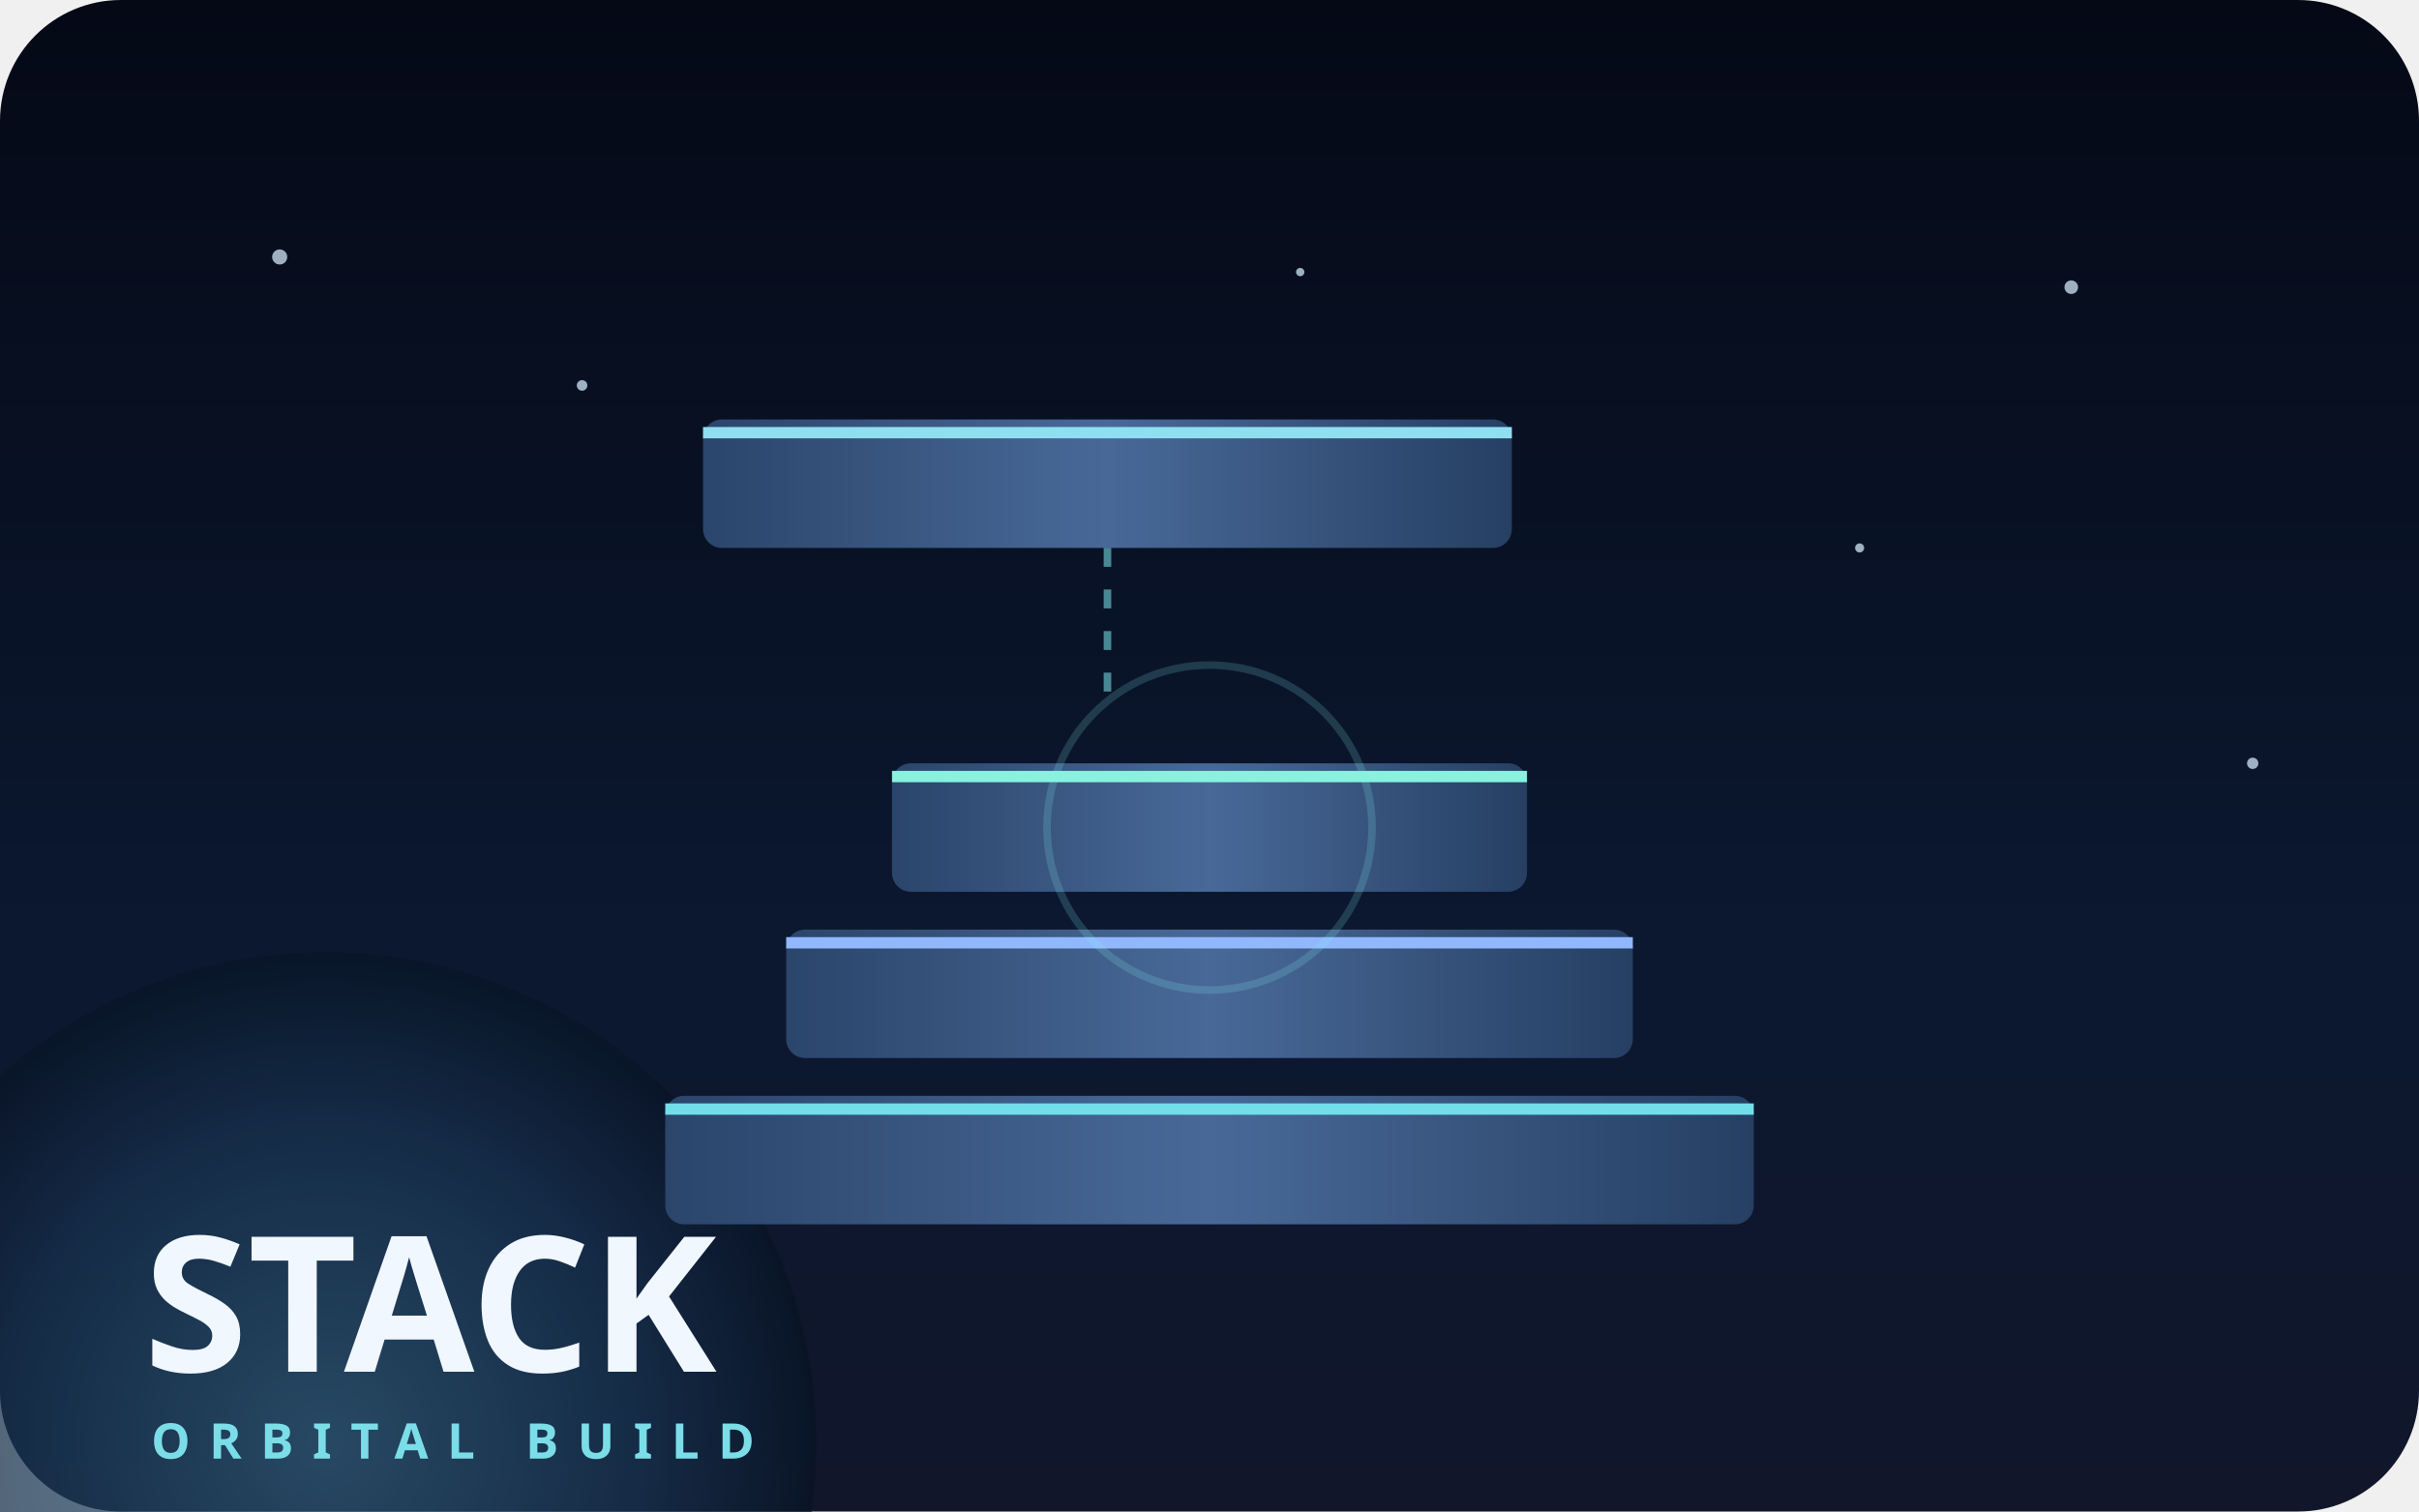
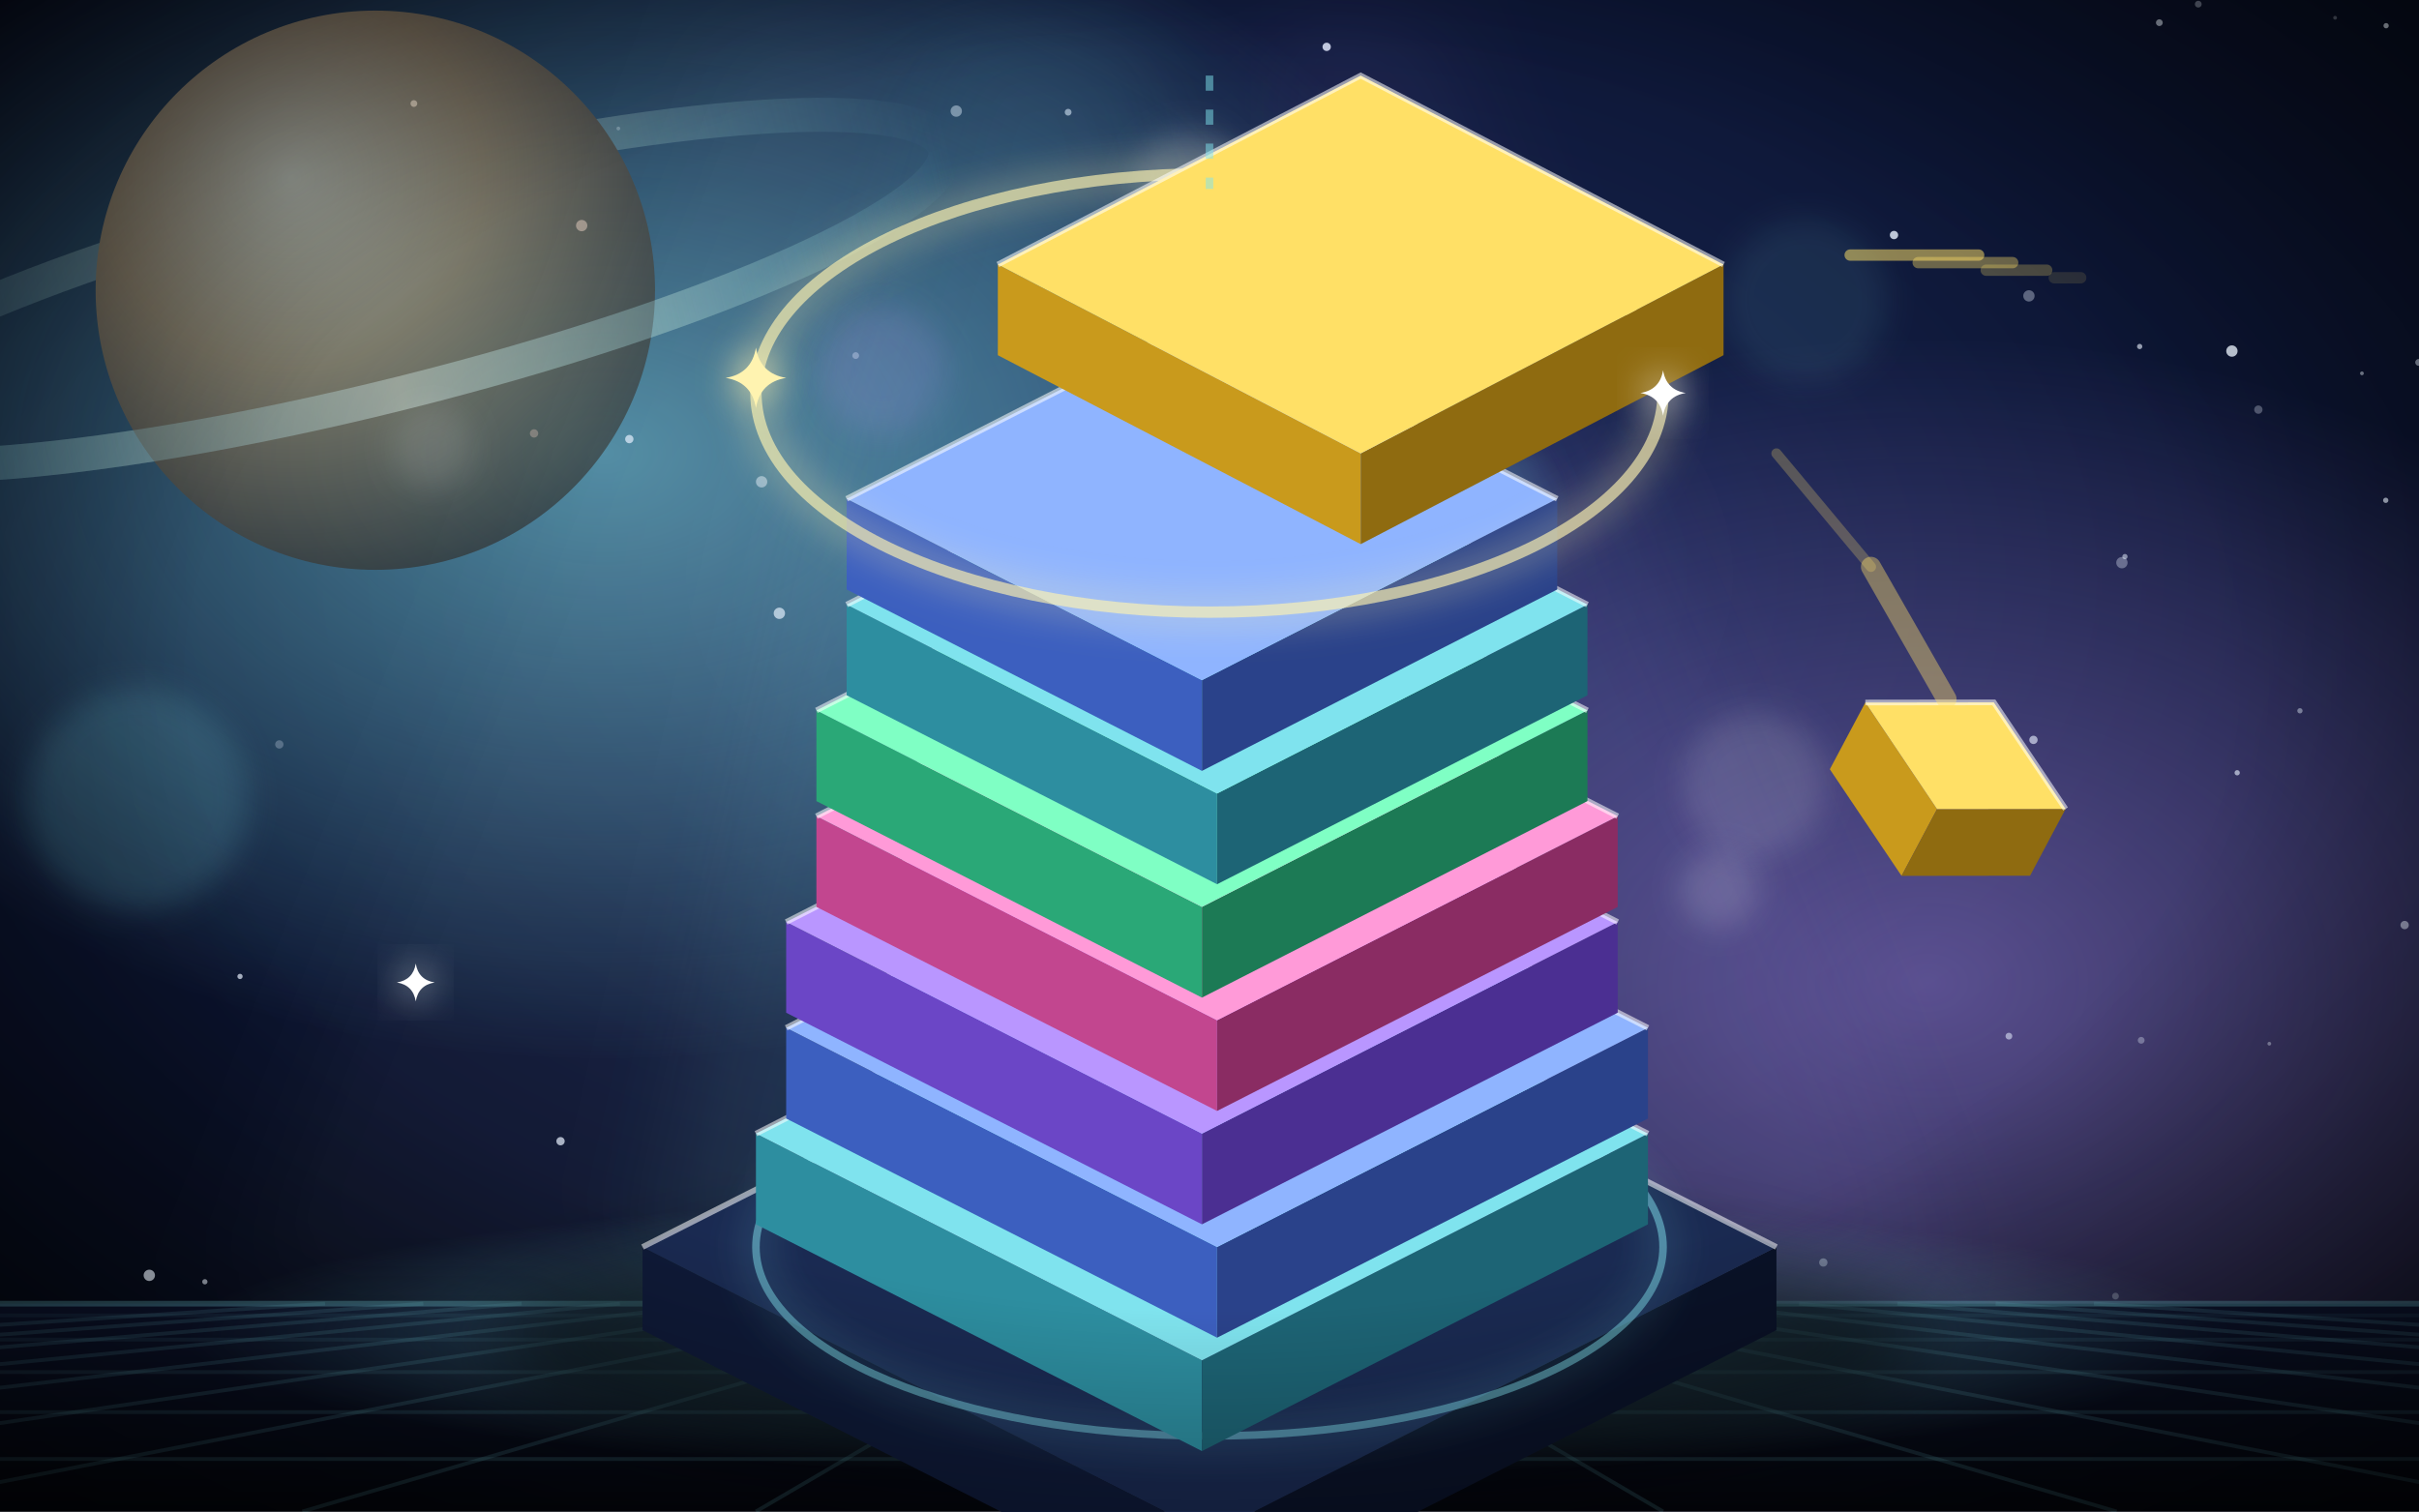
<svg xmlns="http://www.w3.org/2000/svg" viewBox="0 0 640 400">
  <defs>
-     <linearGradient id="space" x1="0" y1="0" x2="0" y2="1">
-       <stop stop-color="#050916" />
-       <stop offset=".62" stop-color="#0b1830" />
-       <stop offset="1" stop-color="#11162a" />
-     </linearGradient>
-     <linearGradient id="module" x1="0" y1="0" x2="1" y2="0">
-       <stop stop-color="#2b456b" />
-       <stop offset=".5" stop-color="#486998" />
-       <stop offset="1" stop-color="#263f63" />
-     </linearGradient>
-     <radialGradient id="planet">
-       <stop stop-color="#315d7a" />
-       <stop offset=".65" stop-color="#17334f" />
-       <stop offset="1" stop-color="#081426" />
-     </radialGradient>
+     <radialGradient id="bg" cx="50%" cy="38%" r="78%">
+       <stop offset="0" stop-color="#1d2c5e" />
+       <stop offset=".55" stop-color="#0c1533" />
+       <stop offset="1" stop-color="#04070f" />
+     </radialGradient>
+     <radialGradient id="neb1" cx="50%" cy="50%" r="50%">
+       <stop offset="0" stop-color="#7fe3ee" stop-opacity=".55" />
+       <stop offset="1" stop-color="#7fe3ee" stop-opacity="0" />
+     </radialGradient>
+     <radialGradient id="neb2" cx="50%" cy="50%" r="50%">
+       <stop offset="0" stop-color="#b996ff" stop-opacity=".45" />
+       <stop offset="1" stop-color="#b996ff" stop-opacity="0" />
+     </radialGradient>
+     <radialGradient id="floorglow" cx="50%" cy="50%" r="50%">
+       <stop offset="0" stop-color="#7fe3ee" stop-opacity=".6" />
+       <stop offset="1" stop-color="#7fe3ee" stop-opacity="0" />
+     </radialGradient>
+     <linearGradient id="flo" x1="0" y1="0" x2="0" y2="1">
+       <stop offset="0" stop-color="#0d1530" />
+       <stop offset="1" stop-color="#03050b" />
+     </linearGradient>
+     <radialGradient id="vig" cx="50%" cy="45%" r="72%">
+       <stop offset=".58" stop-color="#000" stop-opacity="0" />
+       <stop offset="1" stop-color="#000" stop-opacity=".6" />
+     </radialGradient>
+     <linearGradient id="chrome" x1="0" y1="0" x2="0" y2="1">
+       <stop offset="0" stop-color="#f6fbff" />
+       <stop offset=".45" stop-color="#9fb0c4" />
+       <stop offset=".55" stop-color="#5d6c80" />
+       <stop offset="1" stop-color="#cfdbe8" />
+     </linearGradient>
+     <linearGradient id="gold" x1="0" y1="0" x2="0" y2="1">
+       <stop offset="0" stop-color="#fff3b0" />
+       <stop offset=".5" stop-color="#ffb81f" />
+       <stop offset="1" stop-color="#b86a00" />
+     </linearGradient>
+     <filter id="glow" x="-50%" y="-50%" width="200%" height="200%">
+       <feGaussianBlur stdDeviation="5" result="b" />
+       <feMerge>
+         <feMergeNode in="b" />
+         <feMergeNode in="SourceGraphic" />
+       </feMerge>
+     </filter>
+     <filter id="soft" x="-50%" y="-50%" width="200%" height="200%">
+       <feGaussianBlur stdDeviation="10" />
+     </filter>
+     <filter id="blur2" x="-50%" y="-50%" width="200%" height="200%">
+       <feGaussianBlur stdDeviation="2" />
+     </filter>
+     <filter id="bokeh" x="-50%" y="-50%" width="200%" height="200%">
+       <feGaussianBlur stdDeviation="4" />
+     </filter>
+     <filter id="ray" x="-20%" y="-20%" width="140%" height="140%">
+       <feGaussianBlur stdDeviation="14" />
+     </filter>
+     <filter id="shadow" x="-30%" y="-30%" width="160%" height="160%">
+       <feDropShadow dx="0" dy="9" stdDeviation="9" flood-color="#000" flood-opacity=".6" />
+     </filter>
  </defs>
-   <rect width="640" height="400" rx="32" fill="url(#space)" />
-   <circle cx="86" cy="382" r="130" fill="url(#planet)" opacity=".72" />
-   <g fill="#d8efff" opacity=".72">
-     <circle cx="74" cy="68" r="2" />
-     <circle cx="154" cy="102" r="1.4" />
-     <circle cx="548" cy="76" r="1.8" />
-     <circle cx="492" cy="145" r="1.2" />
-     <circle cx="596" cy="202" r="1.5" />
-     <circle cx="344" cy="72" r="1.1" />
-   </g>
-   <g>
-     <rect x="176" y="290" width="288" height="34" rx="5" fill="url(#module)" />
-     <rect x="176" y="292" width="288" height="3" fill="#72deea" />
-     <rect x="208" y="246" width="224" height="34" rx="5" fill="url(#module)" />
-     <rect x="208" y="248" width="224" height="3" fill="#91b8ff" />
-     <rect x="236" y="202" width="168" height="34" rx="5" fill="url(#module)" />
-     <rect x="236" y="204" width="168" height="3" fill="#8af1df" />
-     <rect x="186" y="111" width="214" height="34" rx="5" fill="url(#module)" />
-     <rect x="186" y="113" width="214" height="3" fill="#8fdff1" />
-     <path d="M293 145v43" stroke="#7ce8ef" stroke-width="2" stroke-dasharray="5 6" opacity=".55" />
-     <circle cx="320" cy="219" r="43" fill="none" stroke="#85efef" stroke-width="2" opacity=".18" />
-   </g>
-   <text x="38" y="363" fill="#f0f7ff" font-size="50" font-family="system-ui,sans-serif" font-weight="900">STACK</text>
-   <text x="40" y="386" fill="#7bdde8" font-size="13" font-family="system-ui,sans-serif" font-weight="700" letter-spacing="5">ORBITAL BUILD</text>
+   <rect width="640" height="400" fill="url(#bg)" />
+   <ellipse cx="160" cy="120" rx="240" ry="160" fill="url(#neb1)" />
+   <ellipse cx="510" cy="260" rx="240" ry="170" fill="url(#neb2)" />
+   <circle cx="617.8" cy="4.7" r="0.5" fill="#e8f1ff" opacity="0.35" />
+   <circle cx="631.3" cy="6.8" r="0.7" fill="#e8f1ff" opacity="0.81" />
+   <circle cx="639.9" cy="95.9" r="0.9" fill="#e8f1ff" opacity="0.55" />
+   <circle cx="227.7" cy="156.9" r="0.9" fill="#e8f1ff" opacity="0.40" />
+   <circle cx="549.0" cy="349.8" r="0.9" fill="#e8f1ff" opacity="0.40" />
+   <circle cx="591.9" cy="204.5" r="0.7" fill="#e8f1ff" opacity="0.63" />
+   <circle cx="538.0" cy="195.8" r="1.1" fill="#e8f1ff" opacity="0.62" />
+   <circle cx="230.4" cy="227.8" r="1.1" fill="#e8f1ff" opacity="0.51" />
+   <circle cx="552.7" cy="398.1" r="1.1" fill="#e8f1ff" opacity="0.87" />
+   <circle cx="536.8" cy="78.3" r="1.5" fill="#e8f1ff" opacity="0.36" />
+   <circle cx="600.4" cy="276.2" r="0.5" fill="#e8f1ff" opacity="0.44" />
+   <circle cx="316.8" cy="354.8" r="0.5" fill="#e8f1ff" opacity="0.83" />
+   <circle cx="253.0" cy="29.4" r="1.5" fill="#e8f1ff" opacity="0.44" />
+   <circle cx="590.5" cy="92.9" r="1.5" fill="#e8f1ff" opacity="0.87" />
+   <circle cx="226.4" cy="94.1" r="0.9" fill="#e8f1ff" opacity="0.36" />
+   <circle cx="400.7" cy="154.8" r="1.1" fill="#e8f1ff" opacity="0.47" />
+   <circle cx="282.6" cy="29.7" r="0.9" fill="#e8f1ff" opacity="0.56" />
+   <circle cx="73.9" cy="197.0" r="1.1" fill="#e8f1ff" opacity="0.26" />
+   <circle cx="166.4" cy="387.1" r="0.5" fill="#e8f1ff" opacity="0.44" />
+   <circle cx="26.5" cy="357.6" r="0.9" fill="#e8f1ff" opacity="0.35" />
+   <circle cx="320.0" cy="192.4" r="1.1" fill="#e8f1ff" opacity="0.28" />
+   <circle cx="39.5" cy="337.5" r="1.5" fill="#e8f1ff" opacity="0.87" />
+   <circle cx="148.3" cy="302.0" r="1.1" fill="#e8f1ff" opacity="0.70" />
+   <circle cx="163.6" cy="34.0" r="0.5" fill="#e8f1ff" opacity="0.29" />
+   <circle cx="482.4" cy="334.1" r="1.1" fill="#e8f1ff" opacity="0.48" />
+   <circle cx="395.9" cy="282.1" r="1.5" fill="#e8f1ff" opacity="0.54" />
+   <circle cx="351.0" cy="12.4" r="1.1" fill="#e8f1ff" opacity="0.83" />
+   <circle cx="571.3" cy="6.0" r="0.9" fill="#e8f1ff" opacity="0.65" />
+   <circle cx="581.6" cy="1.1" r="0.9" fill="#e8f1ff" opacity="0.41" />
+   <circle cx="631.2" cy="132.4" r="0.7" fill="#e8f1ff" opacity="0.69" />
+   <circle cx="201.5" cy="127.5" r="1.5" fill="#e8f1ff" opacity="0.48" />
+   <circle cx="144.1" cy="370.2" r="0.7" fill="#e8f1ff" opacity="0.67" />
+   <circle cx="323.6" cy="378.5" r="1.5" fill="#e8f1ff" opacity="0.51" />
+   <circle cx="559.7" cy="343.0" r="0.9" fill="#e8f1ff" opacity="0.31" />
+   <circle cx="219.9" cy="295.1" r="1.5" fill="#e8f1ff" opacity="0.65" />
+   <circle cx="366.0" cy="48.6" r="1.5" fill="#e8f1ff" opacity="0.25" />
+   <circle cx="501.1" cy="62.2" r="1.1" fill="#e8f1ff" opacity="0.80" />
+   <circle cx="419.7" cy="231.5" r="1.5" fill="#e8f1ff" opacity="0.65" />
+   <circle cx="206.2" cy="162.3" r="1.5" fill="#e8f1ff" opacity="0.67" />
+   <circle cx="402.4" cy="398.2" r="1.1" fill="#e8f1ff" opacity="0.63" />
+   <circle cx="531.5" cy="274.2" r="0.9" fill="#e8f1ff" opacity="0.55" />
+   <circle cx="386.9" cy="226.7" r="1.1" fill="#e8f1ff" opacity="0.27" />
+   <circle cx="215.7" cy="303.9" r="0.9" fill="#e8f1ff" opacity="0.90" />
+   <circle cx="38.7" cy="366.5" r="1.5" fill="#e8f1ff" opacity="0.76" />
+   <circle cx="63.5" cy="258.4" r="0.7" fill="#e8f1ff" opacity="0.73" />
+   <circle cx="45.3" cy="352.6" r="1.1" fill="#e8f1ff" opacity="0.60" />
+   <circle cx="566.1" cy="91.7" r="0.7" fill="#e8f1ff" opacity="0.65" />
+   <circle cx="562.2" cy="147.3" r="0.7" fill="#e8f1ff" opacity="0.52" />
+   <circle cx="561.4" cy="148.9" r="1.5" fill="#e8f1ff" opacity="0.35" />
+   <circle cx="110.9" cy="398.7" r="1.1" fill="#e8f1ff" opacity="0.55" />
+   <circle cx="109.5" cy="27.4" r="0.9" fill="#e8f1ff" opacity="0.85" />
+   <circle cx="624.9" cy="98.8" r="0.5" fill="#e8f1ff" opacity="0.54" />
+   <circle cx="259.0" cy="260.8" r="0.5" fill="#e8f1ff" opacity="0.68" />
+   <circle cx="636.2" cy="244.8" r="1.1" fill="#e8f1ff" opacity="0.54" />
+   <circle cx="215.0" cy="354.7" r="1.5" fill="#e8f1ff" opacity="0.76" />
+   <circle cx="249.8" cy="322.3" r="1.1" fill="#e8f1ff" opacity="0.70" />
+   <circle cx="321.3" cy="49.9" r="0.9" fill="#e8f1ff" opacity="0.54" />
+   <circle cx="306.9" cy="389.0" r="1.5" fill="#e8f1ff" opacity="0.55" />
+   <circle cx="54.2" cy="339.2" r="0.7" fill="#e8f1ff" opacity="0.74" />
+   <circle cx="323.8" cy="263.5" r="1.1" fill="#e8f1ff" opacity="0.69" />
+   <circle cx="207.0" cy="345.2" r="1.1" fill="#e8f1ff" opacity="0.42" />
+   <circle cx="597.5" cy="108.4" r="1.1" fill="#e8f1ff" opacity="0.33" />
+   <circle cx="566.5" cy="275.3" r="0.9" fill="#e8f1ff" opacity="0.36" />
+   <circle cx="166.5" cy="116.2" r="1.1" fill="#e8f1ff" opacity="0.68" />
+   <circle cx="153.9" cy="59.7" r="1.5" fill="#e8f1ff" opacity="0.90" />
+   <circle cx="419.3" cy="316.9" r="1.1" fill="#e8f1ff" opacity="0.89" />
+   <circle cx="141.3" cy="114.7" r="1.1" fill="#e8f1ff" opacity="0.71" />
+   <circle cx="300.6" cy="251.1" r="1.1" fill="#e8f1ff" opacity="0.73" />
+   <circle cx="608.5" cy="188.1" r="0.7" fill="#e8f1ff" opacity="0.46" />
+   <circle cx="243.9" cy="392.0" r="1.1" fill="#e8f1ff" opacity="0.46" />
+   <defs>
+     <radialGradient id="pl" cx="35%" cy="30%" r="75%">
+       <stop offset="0" stop-color="#f3e2c0" />
+       <stop offset=".45" stop-color="#b08a5a" />
+       <stop offset="1" stop-color="#2a1d14" />
+     </radialGradient>
+     <linearGradient id="plr" x1="0" y1="0" x2="1" y2="0">
+       <stop offset="0" stop-color="#7fe3ee" stop-opacity="0" />
+       <stop offset=".5" stop-color="#f6e6c4" stop-opacity=".8" />
+       <stop offset="1" stop-color="#7fe3ee" stop-opacity="0" />
+     </linearGradient>
+   </defs>
+   <g opacity=".55">
+     <ellipse cx="99.3" cy="76.8" rx="155.3" ry="28.1" fill="none" stroke="url(#plr)" stroke-width="9" transform="rotate(-14 99.3 76.8)" />
+     <circle cx="99.3" cy="76.8" r="74.0" fill="url(#pl)" />
+     <path d="M-56.0,76.8 A155.3,28.1 0 0 0 254.6,76.8" fill="none" stroke="url(#plr)" stroke-width="9" transform="rotate(-14 99.3 76.8)" />
+   </g>
+   <circle cx="454.8" cy="235.3" r="10.4" fill="#ffffff" opacity="0.16" filter="url(#bokeh)" />
+   <circle cx="36.3" cy="211.6" r="29.3" fill="#7fe3ee" opacity="0.16" filter="url(#bokeh)" />
+   <circle cx="316.2" cy="119.2" r="27.8" fill="#b996ff" opacity="0.15" filter="url(#bokeh)" />
+   <circle cx="477.8" cy="79.5" r="21.6" fill="#7fe3ee" opacity="0.09" filter="url(#bokeh)" />
+   <circle cx="233.5" cy="97.9" r="16.9" fill="#b996ff" opacity="0.16" filter="url(#bokeh)" />
+   <circle cx="114.4" cy="118.4" r="10.9" fill="#ffffff" opacity="0.11" filter="url(#bokeh)" />
+   <circle cx="464.2" cy="207.4" r="19.0" fill="#ffffff" opacity="0.13" filter="url(#bokeh)" />
+   <circle cx="389.9" cy="134.2" r="20.2" fill="#7fe3ee" opacity="0.17" filter="url(#bokeh)" />
+   <circle cx="314.3" cy="48.9" r="14.5" fill="#ffffff" opacity="0.17" filter="url(#bokeh)" />
+   <g opacity=".55" filter="url(#ray)">
+     <polygon points="250,-10 300,-10 380,345 170,345" fill="#7fe3ee" opacity=".18" />
+     <polygon points="330,-10 370,-10 520,345 360,345" fill="#b996ff" opacity=".14" />
+     <polygon points="200,-10 230,-10 230,345 60,345" fill="#ffffff" opacity=".06" />
+   </g>
+   <rect x="0" y="345" width="640" height="55" fill="url(#flo)" />
+   <line x1="86" y1="345" x2="-760" y2="400" stroke="#7fe3ee" stroke-opacity=".16" />
+   <line x1="112" y1="345" x2="-640" y2="400" stroke="#7fe3ee" stroke-opacity=".16" />
+   <line x1="138" y1="345" x2="-520" y2="400" stroke="#7fe3ee" stroke-opacity=".16" />
+   <line x1="164" y1="345" x2="-400" y2="400" stroke="#7fe3ee" stroke-opacity=".16" />
+   <line x1="190" y1="345" x2="-280" y2="400" stroke="#7fe3ee" stroke-opacity=".16" />
+   <line x1="216" y1="345" x2="-160" y2="400" stroke="#7fe3ee" stroke-opacity=".16" />
+   <line x1="242" y1="345" x2="-40" y2="400" stroke="#7fe3ee" stroke-opacity=".16" />
+   <line x1="268" y1="345" x2="80" y2="400" stroke="#7fe3ee" stroke-opacity=".16" />
+   <line x1="294" y1="345" x2="200" y2="400" stroke="#7fe3ee" stroke-opacity=".16" />
+   <line x1="320" y1="345" x2="320" y2="400" stroke="#7fe3ee" stroke-opacity=".16" />
+   <line x1="346" y1="345" x2="440" y2="400" stroke="#7fe3ee" stroke-opacity=".16" />
+   <line x1="372" y1="345" x2="560" y2="400" stroke="#7fe3ee" stroke-opacity=".16" />
+   <line x1="398" y1="345" x2="680" y2="400" stroke="#7fe3ee" stroke-opacity=".16" />
+   <line x1="424" y1="345" x2="800" y2="400" stroke="#7fe3ee" stroke-opacity=".16" />
+   <line x1="450" y1="345" x2="920" y2="400" stroke="#7fe3ee" stroke-opacity=".16" />
+   <line x1="476" y1="345" x2="1040" y2="400" stroke="#7fe3ee" stroke-opacity=".16" />
+   <line x1="502" y1="345" x2="1160" y2="400" stroke="#7fe3ee" stroke-opacity=".16" />
+   <line x1="528" y1="345" x2="1280" y2="400" stroke="#7fe3ee" stroke-opacity=".16" />
+   <line x1="554" y1="345" x2="1400" y2="400" stroke="#7fe3ee" stroke-opacity=".16" />
+   <line x1="0" y1="348.1" x2="640" y2="348.1" stroke="#7fe3ee" stroke-opacity="0.08" />
+   <line x1="0" y1="354.5" x2="640" y2="354.5" stroke="#7fe3ee" stroke-opacity="0.10" />
+   <line x1="0" y1="363.1" x2="640" y2="363.1" stroke="#7fe3ee" stroke-opacity="0.12" />
+   <line x1="0" y1="373.7" x2="640" y2="373.7" stroke="#7fe3ee" stroke-opacity="0.14" />
+   <line x1="0" y1="386.1" x2="640" y2="386.1" stroke="#7fe3ee" stroke-opacity="0.16" />
+   <ellipse cx="320" cy="353" rx="270" ry="38" fill="url(#floorglow)" />
+   <line x1="0" y1="345" x2="640" y2="345" stroke="#7fe3ee" stroke-opacity=".35" stroke-width="1.5" />
+   <ellipse cx="320" cy="356" rx="190" ry="34" fill="#000" opacity=".55" filter="url(#soft)" />
+   <g opacity="1">
+     <polygon points="170.0,330.0 320.0,406.0 320.0,428.0 170.0,352.0" fill="#0f1a38" />
+     <polygon points="320.0,406.0 470.0,330.0 470.0,352.0 320.0,428.0" fill="#0a1228" />
+     <polygon points="320.0,254.0 470.0,330.0 320.0,406.0 170.0,330.0" fill="#1a2a52" />
+     <polyline points="170.0,330.0 320.0,254.0 470.0,330.0" fill="none" stroke="#fff" stroke-opacity=".55" stroke-width="1.5" />
+   </g>
+   <ellipse cx="320" cy="330" rx="120" ry="50" fill="none" stroke="#7fe3ee" stroke-opacity=".5" stroke-width="2" filter="url(#glow)" />
+   <g opacity="1">
+     <polygon points="200.0,300.0 318.0,360.0 318.0,384.0 200.0,324.0" fill="#2d8ea0" />
+     <polygon points="318.0,360.0 436.0,300.0 436.0,324.0 318.0,384.0" fill="#1d6475" />
+     <polygon points="318.0,240.0 436.0,300.0 318.0,360.0 200.0,300.0" fill="#7fe3ee" />
+     <polyline points="200.0,300.0 318.0,240.0 436.0,300.0" fill="none" stroke="#fff" stroke-opacity=".55" stroke-width="1.5" />
+   </g>
+   <g opacity="1">
+     <polygon points="208.0,272.0 322.0,330.0 322.0,354.0 208.0,296.0" fill="#3c5fbf" />
+     <polygon points="322.0,330.0 436.0,272.0 436.0,296.0 322.0,354.0" fill="#2a428a" />
+     <polygon points="322.0,214.0 436.0,272.0 322.0,330.0 208.0,272.0" fill="#8fb4ff" />
+     <polyline points="208.0,272.0 322.0,214.0 436.0,272.0" fill="none" stroke="#fff" stroke-opacity=".55" stroke-width="1.5" />
+   </g>
+   <g opacity="1">
+     <polygon points="208.0,244.0 318.0,300.0 318.0,324.0 208.0,268.0" fill="#6b46c6" />
+     <polygon points="318.0,300.0 428.0,244.0 428.0,268.0 318.0,324.0" fill="#4b2f92" />
+     <polygon points="318.0,188.0 428.0,244.0 318.0,300.0 208.0,244.0" fill="#b996ff" />
+     <polyline points="208.0,244.0 318.0,188.0 428.0,244.0" fill="none" stroke="#fff" stroke-opacity=".55" stroke-width="1.5" />
+   </g>
+   <g opacity="1">
+     <polygon points="216.0,216.0 322.0,270.0 322.0,294.0 216.0,240.0" fill="#c2468f" />
+     <polygon points="322.0,270.0 428.0,216.0 428.0,240.0 322.0,294.0" fill="#8a2c63" />
+     <polygon points="322.0,162.0 428.0,216.0 322.0,270.0 216.0,216.0" fill="#ff9ad8" />
+     <polyline points="216.0,216.0 322.0,162.0 428.0,216.0" fill="none" stroke="#fff" stroke-opacity=".55" stroke-width="1.5" />
+   </g>
+   <g opacity="1">
+     <polygon points="216.0,188.0 318.0,240.0 318.0,264.0 216.0,212.0" fill="#2aa877" />
+     <polygon points="318.0,240.0 420.0,188.0 420.0,212.0 318.0,264.0" fill="#1c7a55" />
+     <polygon points="318.0,136.0 420.0,188.0 318.0,240.0 216.0,188.0" fill="#7fffc4" />
+     <polyline points="216.0,188.0 318.0,136.0 420.0,188.0" fill="none" stroke="#fff" stroke-opacity=".55" stroke-width="1.5" />
+   </g>
+   <g opacity="1">
+     <polygon points="224.0,160.0 322.0,210.0 322.0,234.0 224.0,184.0" fill="#2d8ea0" />
+     <polygon points="322.0,210.0 420.0,160.0 420.0,184.0 322.0,234.0" fill="#1d6475" />
+     <polygon points="322.0,110.0 420.0,160.0 322.0,210.0 224.0,160.0" fill="#7fe3ee" />
+     <polyline points="224.0,160.0 322.0,110.0 420.0,160.0" fill="none" stroke="#fff" stroke-opacity=".55" stroke-width="1.5" />
+   </g>
+   <g opacity="1">
+     <polygon points="224.0,132.0 318.0,180.0 318.0,204.0 224.0,156.0" fill="#3c5fbf" />
+     <polygon points="318.0,180.0 412.0,132.0 412.0,156.0 318.0,204.0" fill="#2a428a" />
+     <polygon points="318.0,84.0 412.0,132.0 318.0,180.0 224.0,132.0" fill="#8fb4ff" />
+     <polyline points="224.0,132.0 318.0,84.0 412.0,132.0" fill="none" stroke="#fff" stroke-opacity=".55" stroke-width="1.5" />
+   </g>
+   <ellipse cx="320" cy="104" rx="120" ry="58" fill="none" stroke="#fff3b0" stroke-width="3" opacity=".7" filter="url(#glow)" />
+   <g opacity="1">
+     <polygon points="264.0,70.0 360.0,120.0 360.0,144.0 264.0,94.0" fill="#c99a1c" />
+     <polygon points="360.0,120.0 456.0,70.0 456.0,94.0 360.0,144.0" fill="#8f6b10" />
+     <polygon points="360.0,20.0 456.0,70.0 360.0,120.0 264.0,70.0" fill="#ffe066" />
+     <polyline points="264.0,70.0 360.0,20.0 456.0,70.0" fill="none" stroke="#fff" stroke-opacity=".55" stroke-width="1.5" />
+   </g>
+   <rect x="488" y="66" width="37" height="3" rx="1.5" fill="#ffe066" opacity="0.52" />
+   <rect x="506" y="68" width="28" height="3" rx="1.5" fill="#ffe066" opacity="0.39" />
+   <rect x="524" y="70" width="19" height="3" rx="1.5" fill="#ffe066" opacity="0.26" />
+   <rect x="542" y="72" width="10" height="3" rx="1.5" fill="#ffe066" opacity="0.13" />
+   <g opacity="1" transform="rotate(28 520 200)">
+     <polygon points="490.0,200.0 520.0,216.0 520.0,236.0 490.0,220.0" fill="#c99a1c" />
+     <polygon points="520.0,216.0 550.0,200.0 550.0,220.0 520.0,236.0" fill="#8f6b10" />
+     <polygon points="520.0,184.0 550.0,200.0 520.0,216.0 490.0,200.0" fill="#ffe066" />
+     <polyline points="490.0,200.0 520.0,184.0 550.0,200.0" fill="none" stroke="#fff" stroke-opacity=".55" stroke-width="1.5" />
+   </g>
+   <line x1="470.0" y1="120.0" x2="495.0" y2="150.0" stroke="#ffe066" stroke-width="2.7" stroke-linecap="round" opacity="0.25" />
+   <line x1="495.0" y1="150.0" x2="515.0" y2="185.0" stroke="#ffe066" stroke-width="5.3" stroke-linecap="round" opacity="0.41" />
+   <line x1="320" y1="20" x2="320" y2="50" stroke="#7fe3ee" stroke-width="2" stroke-dasharray="4 5" opacity=".5" />
+   <g opacity="1" filter="url(#glow)">
+     <path d="M200,92 Q201.12,98.88 208,100 Q201.12,101.12 200,108 Q198.88,101.12 192,100 Q198.88,98.88 200,92Z" fill="#fff3b0" />
+   </g>
+   <g opacity="1" filter="url(#glow)">
+     <path d="M440,98 Q440.84,103.16 446,104 Q440.84,104.84 440,110 Q439.16,104.84 434,104 Q439.16,103.16 440,98Z" fill="#ffffff" />
+   </g>
+   <g opacity="1" filter="url(#glow)">
+     <path d="M110,255 Q110.7,259.3 115,260 Q110.7,260.7 110,265 Q109.3,260.7 105,260 Q109.3,259.3 110,255Z" fill="#ffffff" />
+   </g>
+   <rect width="640" height="400" fill="url(#vig)" />
</svg>
